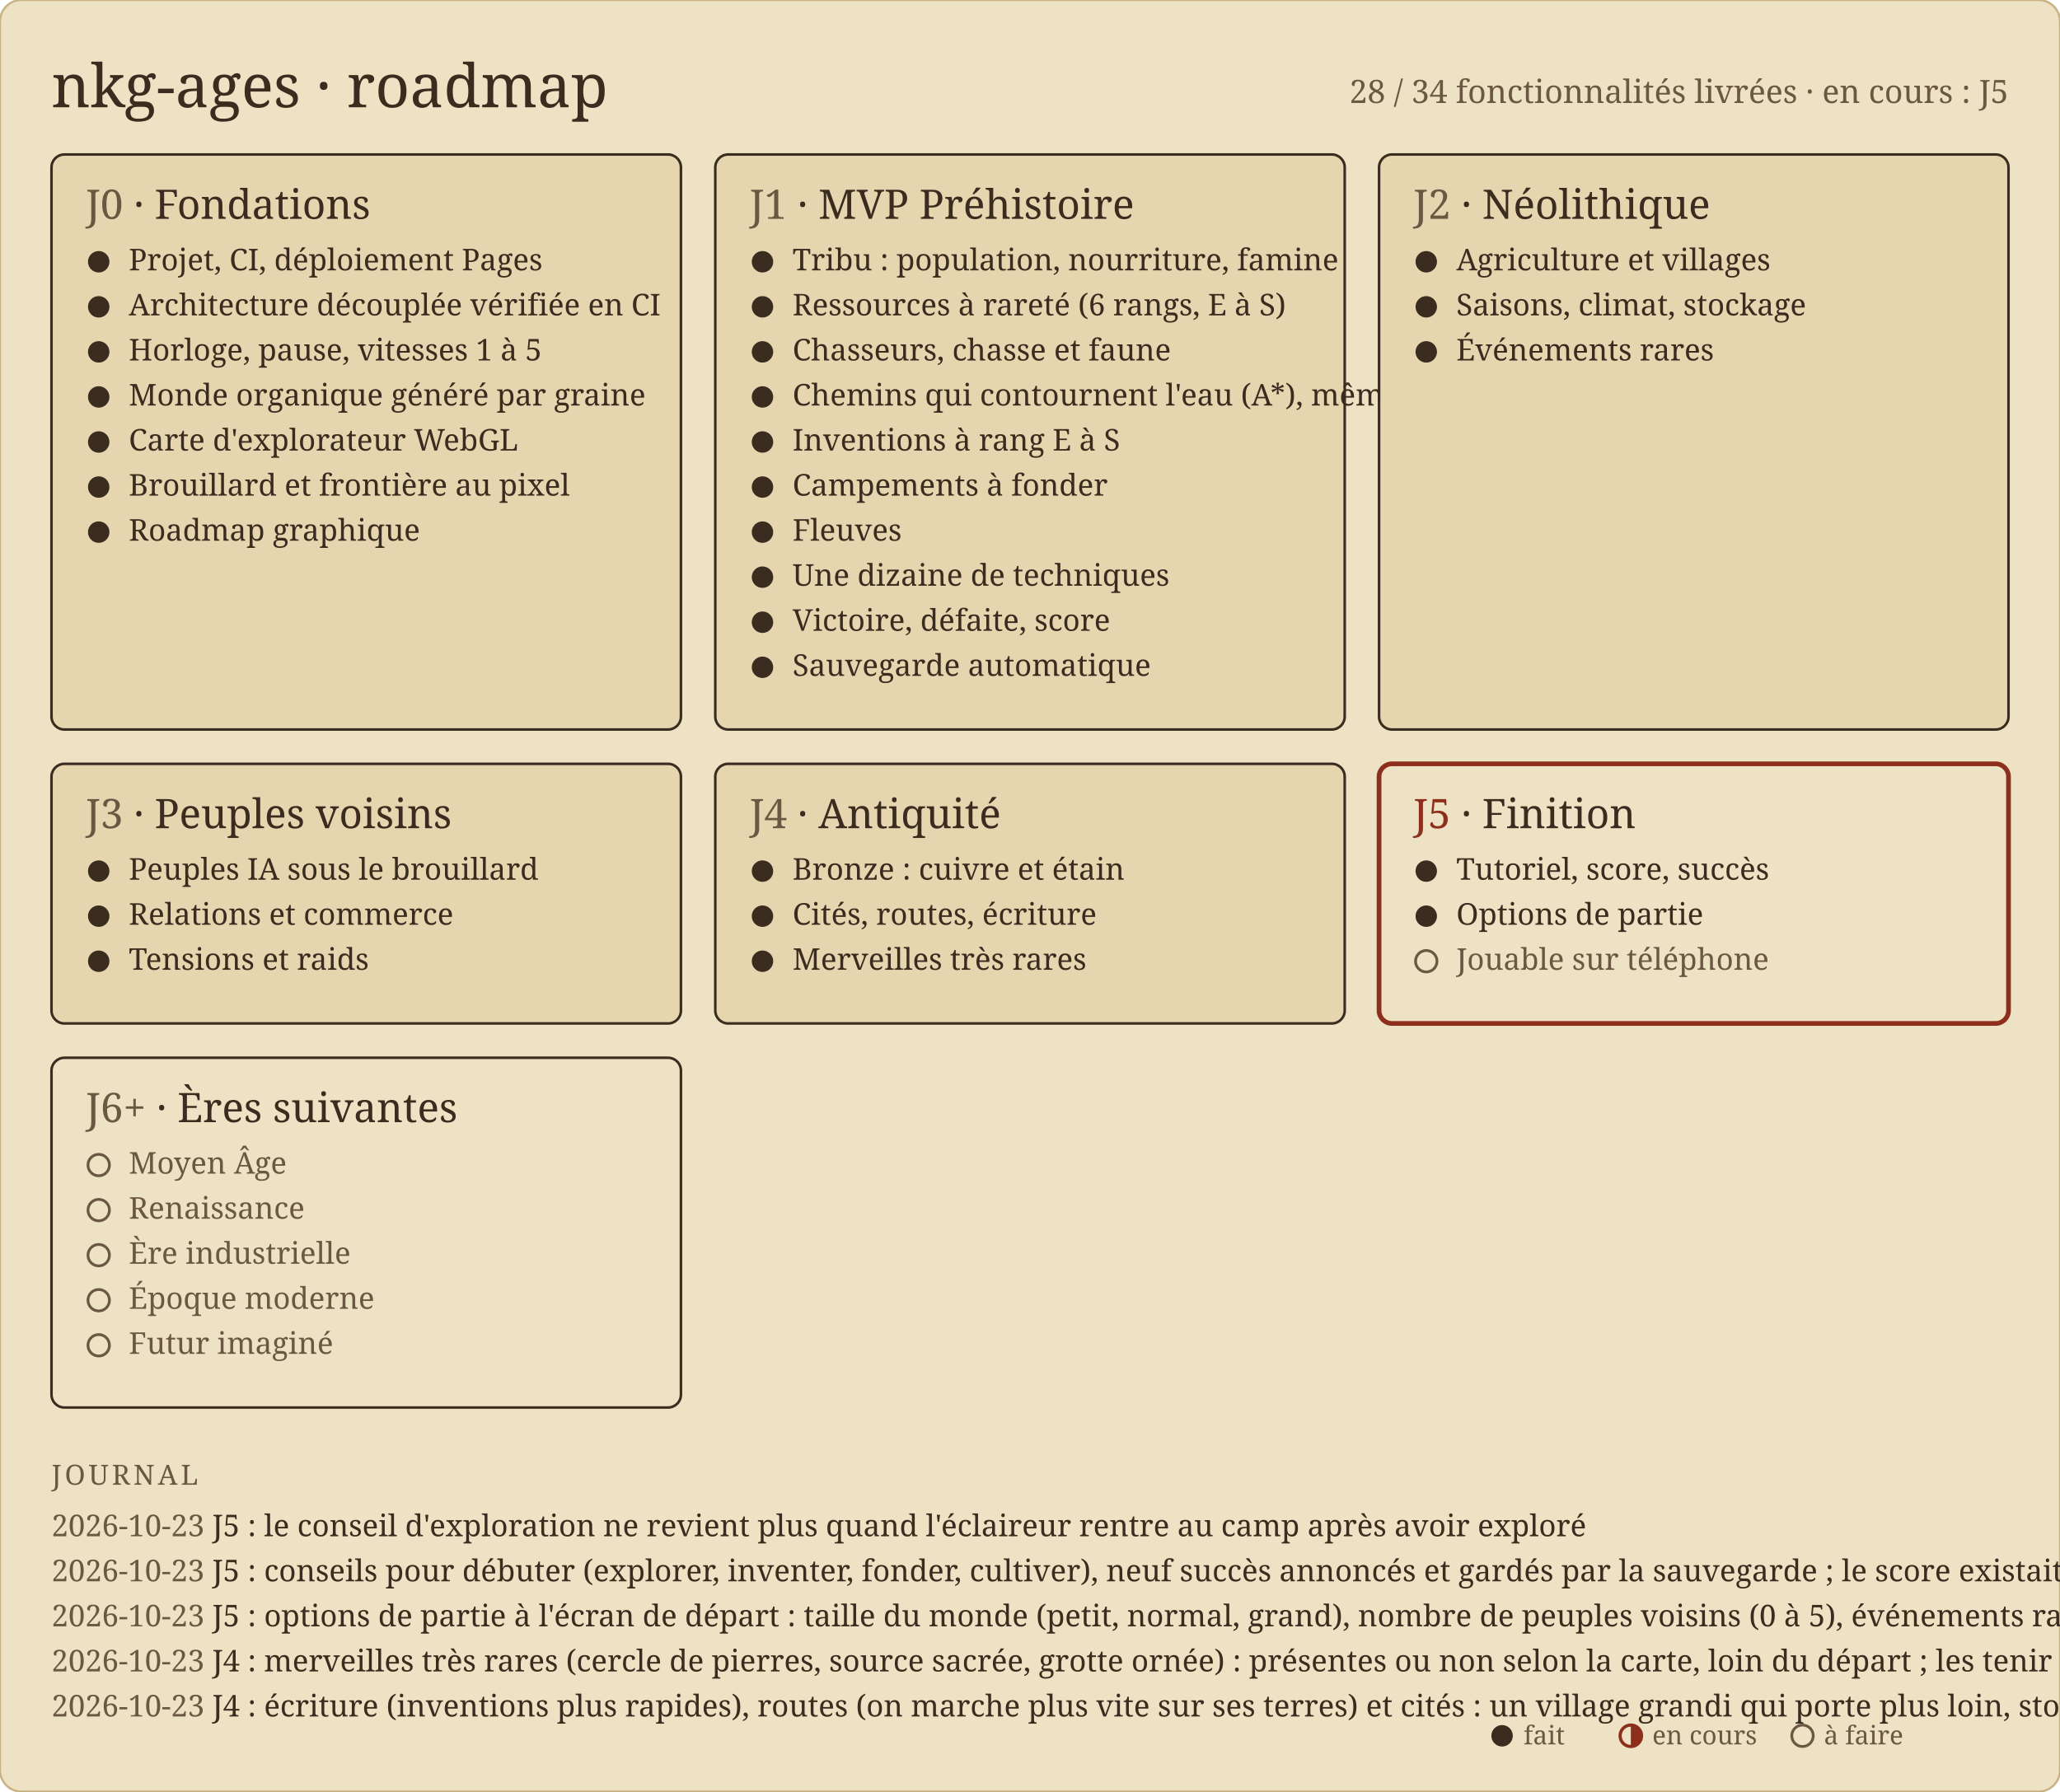
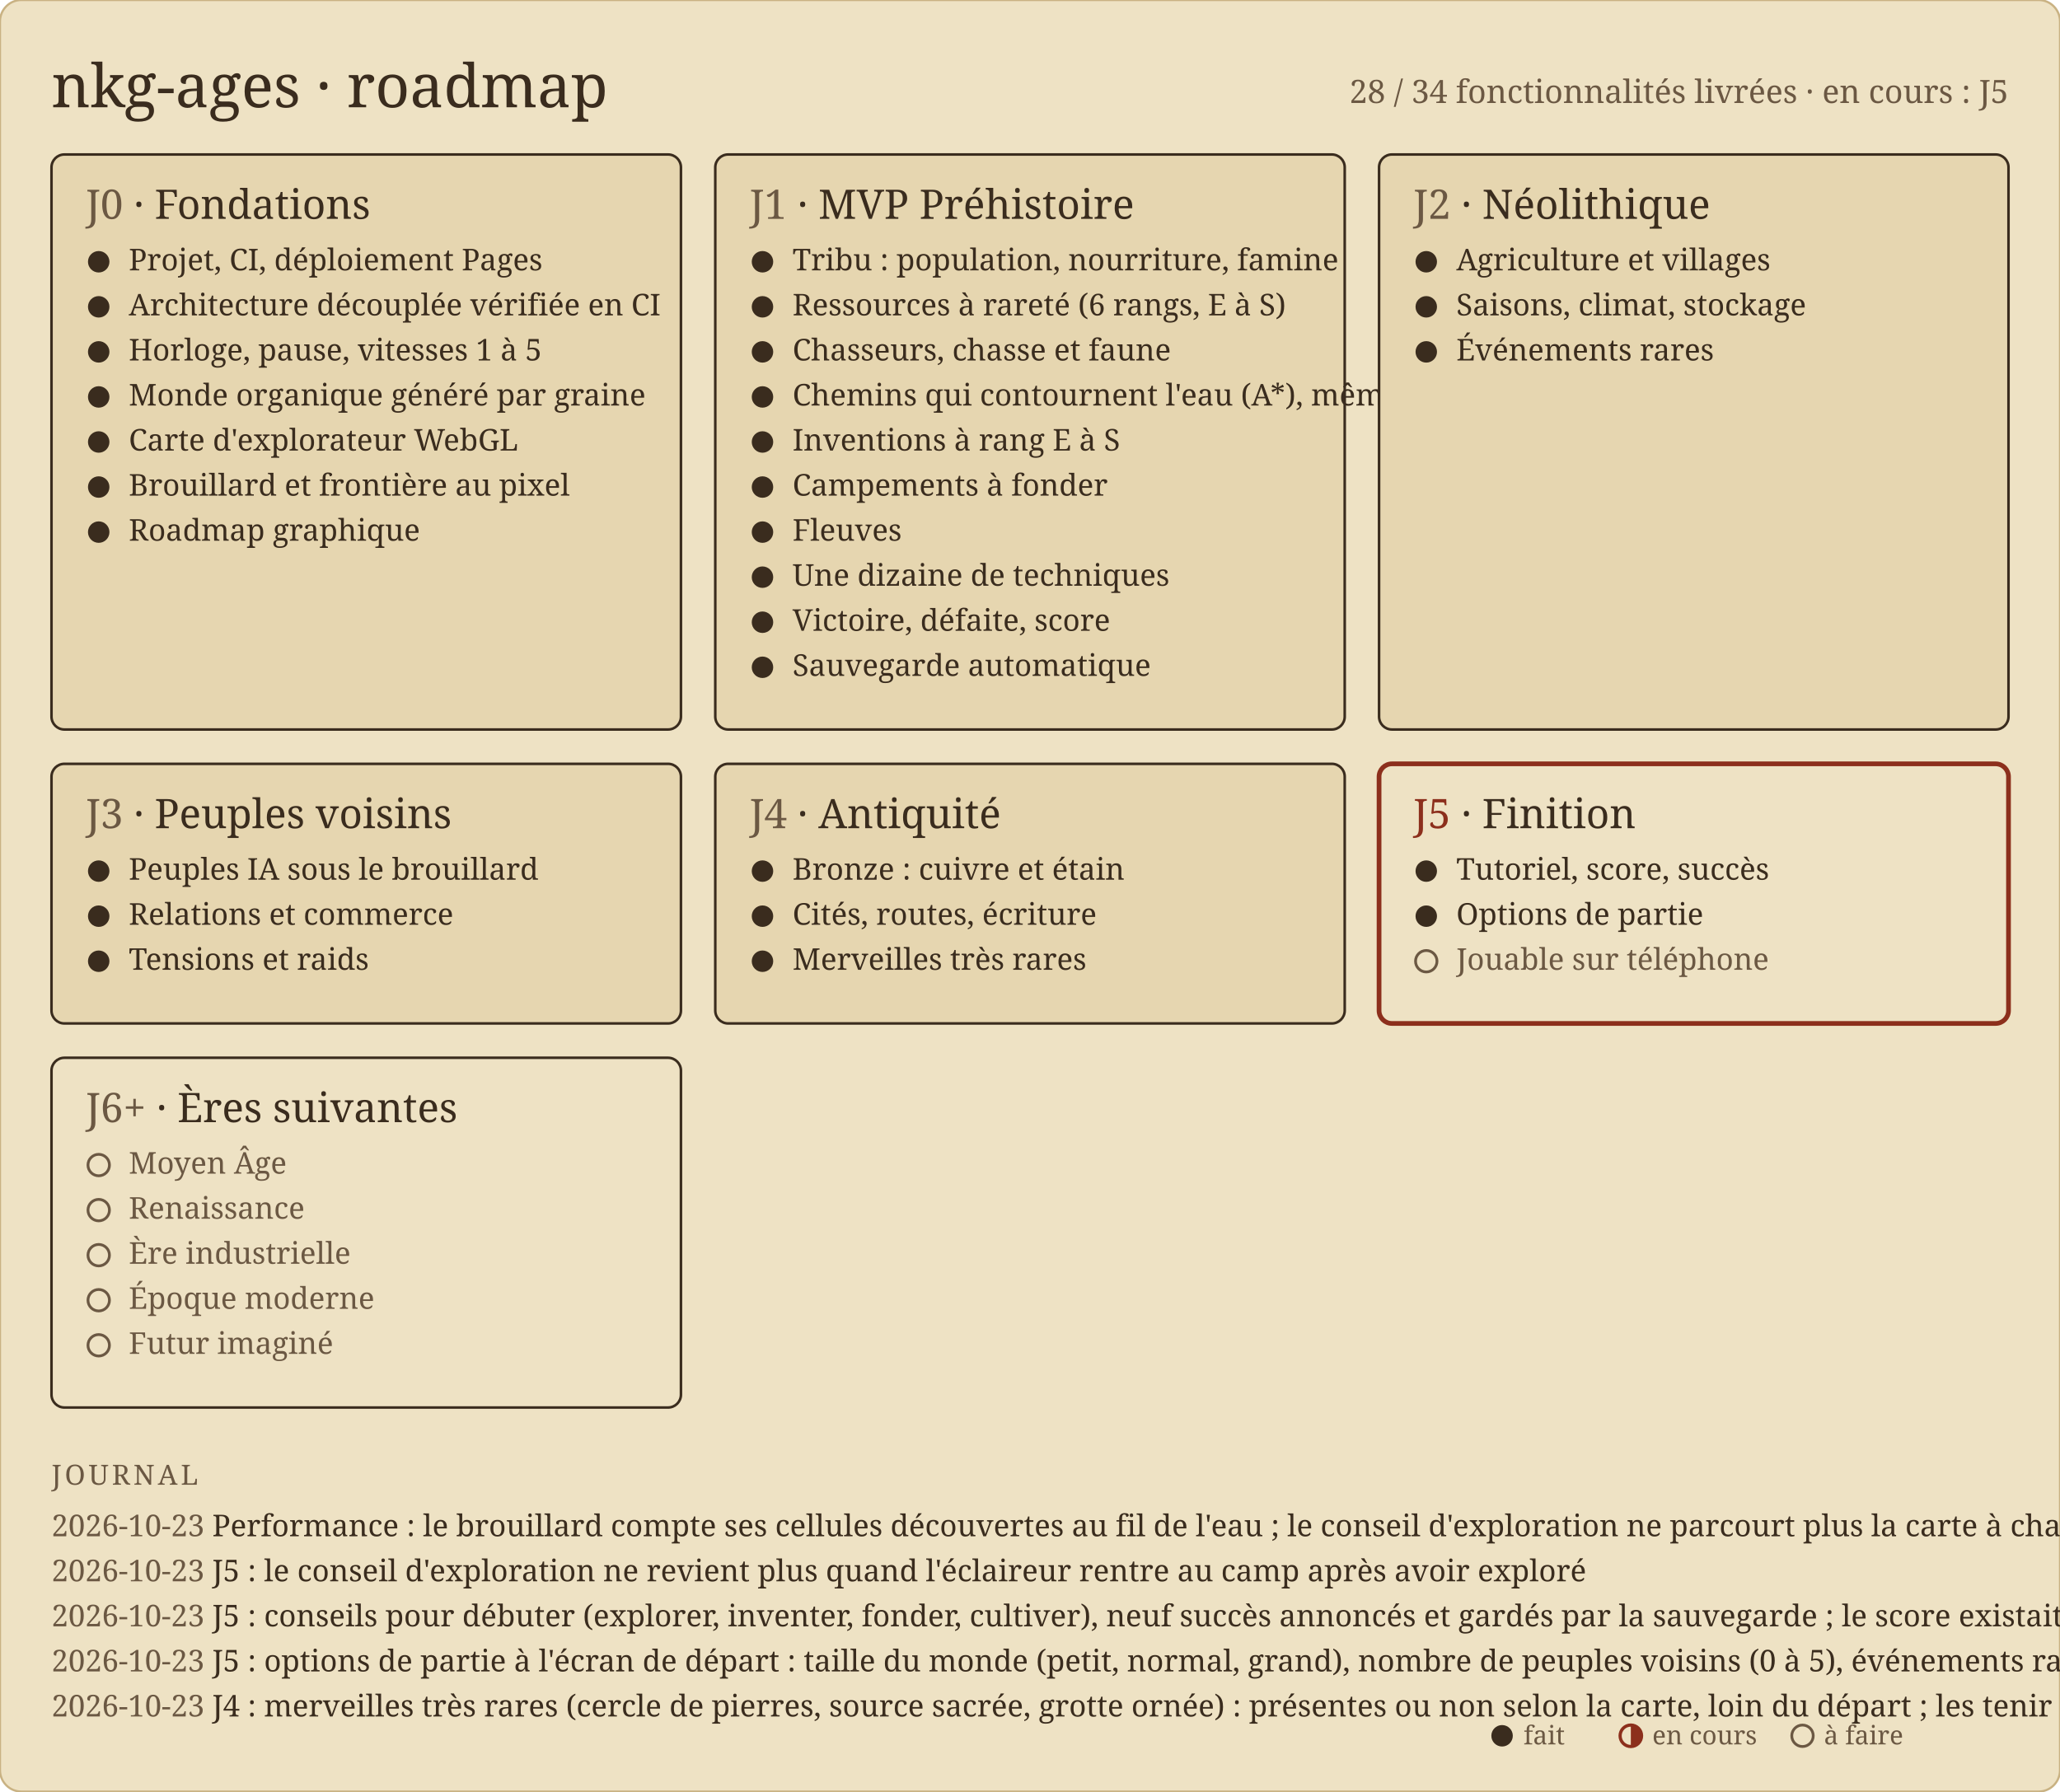
<svg xmlns="http://www.w3.org/2000/svg" viewBox="0 0 960 835" width="960" height="835" font-family="Georgia, 'Iowan Old Style', serif" role="img" aria-label="Roadmap de nkg-ages">
  <rect width="960" height="835" rx="10" fill="#eee2c4" stroke="#c9b283" />
  <text x="24" y="50" font-size="28" fill="#3a2c1e">nkg-ages · roadmap</text>
  <text x="936" y="48" font-size="15" text-anchor="end" fill="#6b5843">28 / 34 fonctionnalités livrées · en cours : J5</text>
  <g>
    <rect x="24" y="72" width="293.333" height="268" rx="6" fill="#e6d6b0" stroke="#3a2c1e" stroke-width="1.2" />
    <text x="40" y="102" font-size="19" fill="#3a2c1e">
      <tspan fill="#6b5843">J0</tspan> · Fondations</text>
    <circle cx="46" cy="122" r="5" fill="#3a2c1e" />
    <text x="60" y="126" font-size="14" fill="#3a2c1e">Projet, CI, déploiement Pages</text>
    <circle cx="46" cy="143" r="5" fill="#3a2c1e" />
    <text x="60" y="147" font-size="14" fill="#3a2c1e">Architecture découplée vérifiée en CI</text>
    <circle cx="46" cy="164" r="5" fill="#3a2c1e" />
    <text x="60" y="168" font-size="14" fill="#3a2c1e">Horloge, pause, vitesses 1 à 5</text>
    <circle cx="46" cy="185" r="5" fill="#3a2c1e" />
    <text x="60" y="189" font-size="14" fill="#3a2c1e">Monde organique généré par graine</text>
    <circle cx="46" cy="206" r="5" fill="#3a2c1e" />
    <text x="60" y="210" font-size="14" fill="#3a2c1e">Carte d'explorateur WebGL</text>
    <circle cx="46" cy="227" r="5" fill="#3a2c1e" />
    <text x="60" y="231" font-size="14" fill="#3a2c1e">Brouillard et frontière au pixel</text>
    <circle cx="46" cy="248" r="5" fill="#3a2c1e" />
    <text x="60" y="252" font-size="14" fill="#3a2c1e">Roadmap graphique</text>
  </g>
  <g>
    <rect x="333.333" y="72" width="293.333" height="268" rx="6" fill="#e6d6b0" stroke="#3a2c1e" stroke-width="1.2" />
    <text x="349.333" y="102" font-size="19" fill="#3a2c1e">
      <tspan fill="#6b5843">J1</tspan> · MVP Préhistoire</text>
    <circle cx="355.333" cy="122" r="5" fill="#3a2c1e" />
    <text x="369.333" y="126" font-size="14" fill="#3a2c1e">Tribu : population, nourriture, famine</text>
    <circle cx="355.333" cy="143" r="5" fill="#3a2c1e" />
    <text x="369.333" y="147" font-size="14" fill="#3a2c1e">Ressources à rareté (6 rangs, E à S)</text>
    <circle cx="355.333" cy="164" r="5" fill="#3a2c1e" />
    <text x="369.333" y="168" font-size="14" fill="#3a2c1e">Chasseurs, chasse et faune</text>
    <circle cx="355.333" cy="185" r="5" fill="#3a2c1e" />
    <text x="369.333" y="189" font-size="14" fill="#3a2c1e">Chemins qui contournent l'eau (A*), même dans le brouillard</text>
    <circle cx="355.333" cy="206" r="5" fill="#3a2c1e" />
    <text x="369.333" y="210" font-size="14" fill="#3a2c1e">Inventions à rang E à S</text>
    <circle cx="355.333" cy="227" r="5" fill="#3a2c1e" />
    <text x="369.333" y="231" font-size="14" fill="#3a2c1e">Campements à fonder</text>
    <circle cx="355.333" cy="248" r="5" fill="#3a2c1e" />
    <text x="369.333" y="252" font-size="14" fill="#3a2c1e">Fleuves</text>
    <circle cx="355.333" cy="269" r="5" fill="#3a2c1e" />
    <text x="369.333" y="273" font-size="14" fill="#3a2c1e">Une dizaine de techniques</text>
    <circle cx="355.333" cy="290" r="5" fill="#3a2c1e" />
    <text x="369.333" y="294" font-size="14" fill="#3a2c1e">Victoire, défaite, score</text>
    <circle cx="355.333" cy="311" r="5" fill="#3a2c1e" />
    <text x="369.333" y="315" font-size="14" fill="#3a2c1e">Sauvegarde automatique</text>
  </g>
  <g>
    <rect x="642.667" y="72" width="293.333" height="268" rx="6" fill="#e6d6b0" stroke="#3a2c1e" stroke-width="1.2" />
    <text x="658.667" y="102" font-size="19" fill="#3a2c1e">
      <tspan fill="#6b5843">J2</tspan> · Néolithique</text>
    <circle cx="664.667" cy="122" r="5" fill="#3a2c1e" />
    <text x="678.667" y="126" font-size="14" fill="#3a2c1e">Agriculture et villages</text>
    <circle cx="664.667" cy="143" r="5" fill="#3a2c1e" />
    <text x="678.667" y="147" font-size="14" fill="#3a2c1e">Saisons, climat, stockage</text>
    <circle cx="664.667" cy="164" r="5" fill="#3a2c1e" />
    <text x="678.667" y="168" font-size="14" fill="#3a2c1e">Événements rares</text>
  </g>
  <g>
    <rect x="24" y="356" width="293.333" height="121" rx="6" fill="#e6d6b0" stroke="#3a2c1e" stroke-width="1.2" />
    <text x="40" y="386" font-size="19" fill="#3a2c1e">
      <tspan fill="#6b5843">J3</tspan> · Peuples voisins</text>
    <circle cx="46" cy="406" r="5" fill="#3a2c1e" />
    <text x="60" y="410" font-size="14" fill="#3a2c1e">Peuples IA sous le brouillard</text>
    <circle cx="46" cy="427" r="5" fill="#3a2c1e" />
    <text x="60" y="431" font-size="14" fill="#3a2c1e">Relations et commerce</text>
    <circle cx="46" cy="448" r="5" fill="#3a2c1e" />
    <text x="60" y="452" font-size="14" fill="#3a2c1e">Tensions et raids</text>
  </g>
  <g>
    <rect x="333.333" y="356" width="293.333" height="121" rx="6" fill="#e6d6b0" stroke="#3a2c1e" stroke-width="1.2" />
    <text x="349.333" y="386" font-size="19" fill="#3a2c1e">
      <tspan fill="#6b5843">J4</tspan> · Antiquité</text>
    <circle cx="355.333" cy="406" r="5" fill="#3a2c1e" />
    <text x="369.333" y="410" font-size="14" fill="#3a2c1e">Bronze : cuivre et étain</text>
    <circle cx="355.333" cy="427" r="5" fill="#3a2c1e" />
    <text x="369.333" y="431" font-size="14" fill="#3a2c1e">Cités, routes, écriture</text>
    <circle cx="355.333" cy="448" r="5" fill="#3a2c1e" />
    <text x="369.333" y="452" font-size="14" fill="#3a2c1e">Merveilles très rares</text>
  </g>
  <g>
    <rect x="642.667" y="356" width="293.333" height="121" rx="6" fill="#eee2c4" stroke="#8c2f1c" stroke-width="2.2" />
    <text x="658.667" y="386" font-size="19" fill="#3a2c1e">
      <tspan fill="#8c2f1c">J5</tspan> · Finition</text>
    <circle cx="664.667" cy="406" r="5" fill="#3a2c1e" />
    <text x="678.667" y="410" font-size="14" fill="#3a2c1e">Tutoriel, score, succès</text>
    <circle cx="664.667" cy="427" r="5" fill="#3a2c1e" />
    <text x="678.667" y="431" font-size="14" fill="#3a2c1e">Options de partie</text>
    <circle cx="664.667" cy="448" r="5" fill="none" stroke="#6b5843" stroke-width="1.3" />
    <text x="678.667" y="452" font-size="14" fill="#6b5843">Jouable sur téléphone</text>
  </g>
  <g>
    <rect x="24" y="493" width="293.333" height="163" rx="6" fill="#eee2c4" stroke="#3a2c1e" stroke-width="1.2" />
    <text x="40" y="523" font-size="19" fill="#3a2c1e">
      <tspan fill="#6b5843">J6+</tspan> · Ères suivantes</text>
    <circle cx="46" cy="543" r="5" fill="none" stroke="#6b5843" stroke-width="1.3" />
    <text x="60" y="547" font-size="14" fill="#6b5843">Moyen Âge</text>
    <circle cx="46" cy="564" r="5" fill="none" stroke="#6b5843" stroke-width="1.3" />
    <text x="60" y="568" font-size="14" fill="#6b5843">Renaissance</text>
    <circle cx="46" cy="585" r="5" fill="none" stroke="#6b5843" stroke-width="1.3" />
    <text x="60" y="589" font-size="14" fill="#6b5843">Ère industrielle</text>
    <circle cx="46" cy="606" r="5" fill="none" stroke="#6b5843" stroke-width="1.3" />
    <text x="60" y="610" font-size="14" fill="#6b5843">Époque moderne</text>
    <circle cx="46" cy="627" r="5" fill="none" stroke="#6b5843" stroke-width="1.3" />
    <text x="60" y="631" font-size="14" fill="#6b5843">Futur imaginé</text>
  </g>
  <text x="24" y="692" font-size="13" letter-spacing="1.5" fill="#6b5843">JOURNAL</text>
  <text x="24" y="716" font-size="14" fill="#3a2c1e">
+     <tspan fill="#6b5843">2026-10-23</tspan>  Performance : le brouillard compte ses cellules découvertes au fil de l'eau ; le conseil d'exploration ne parcourt plus la carte à chaque vue</text>
+   <text x="24" y="737" font-size="14" fill="#3a2c1e">
    <tspan fill="#6b5843">2026-10-23</tspan>  J5 : le conseil d'exploration ne revient plus quand l'éclaireur rentre au camp après avoir exploré</text>
-   <text x="24" y="737" font-size="14" fill="#3a2c1e">
+   <text x="24" y="758" font-size="14" fill="#3a2c1e">
    <tspan fill="#6b5843">2026-10-23</tspan>  J5 : conseils pour débuter (explorer, inventer, fonder, cultiver), neuf succès annoncés et gardés par la sauvegarde ; le score existait déjà</text>
-   <text x="24" y="758" font-size="14" fill="#3a2c1e">
+   <text x="24" y="779" font-size="14" fill="#3a2c1e">
    <tspan fill="#6b5843">2026-10-23</tspan>  J5 : options de partie à l'écran de départ : taille du monde (petit, normal, grand), nombre de peuples voisins (0 à 5), événements rares</text>
-   <text x="24" y="779" font-size="14" fill="#3a2c1e">
+   <text x="24" y="800" font-size="14" fill="#3a2c1e">
    <tspan fill="#6b5843">2026-10-23</tspan>  J4 : merveilles très rares (cercle de pierres, source sacrée, grotte ornée) : présentes ou non selon la carte, loin du départ ; les tenir donne leur effet et des points</text>
-   <text x="24" y="800" font-size="14" fill="#3a2c1e">
-     <tspan fill="#6b5843">2026-10-23</tspan>  J4 : écriture (inventions plus rapides), routes (on marche plus vite sur ses terres) et cités : un village grandi qui porte plus loin, stocke plus et fait avancer le savoir</text>
  <circle cx="700" cy="809" r="5" fill="#3a2c1e" />
  <text x="710" y="813" font-size="12" fill="#6b5843">fait</text>
  <circle cx="760" cy="809" r="5" fill="none" stroke="#8c2f1c" stroke-width="1.5" />
  <path d="M760 804a5 5 0 0 1 0 10z" fill="#8c2f1c" />
  <text x="770" y="813" font-size="12" fill="#6b5843">en cours</text>
  <circle cx="840" cy="809" r="5" fill="none" stroke="#6b5843" stroke-width="1.3" />
  <text x="850" y="813" font-size="12" fill="#6b5843">à faire</text>
</svg>
